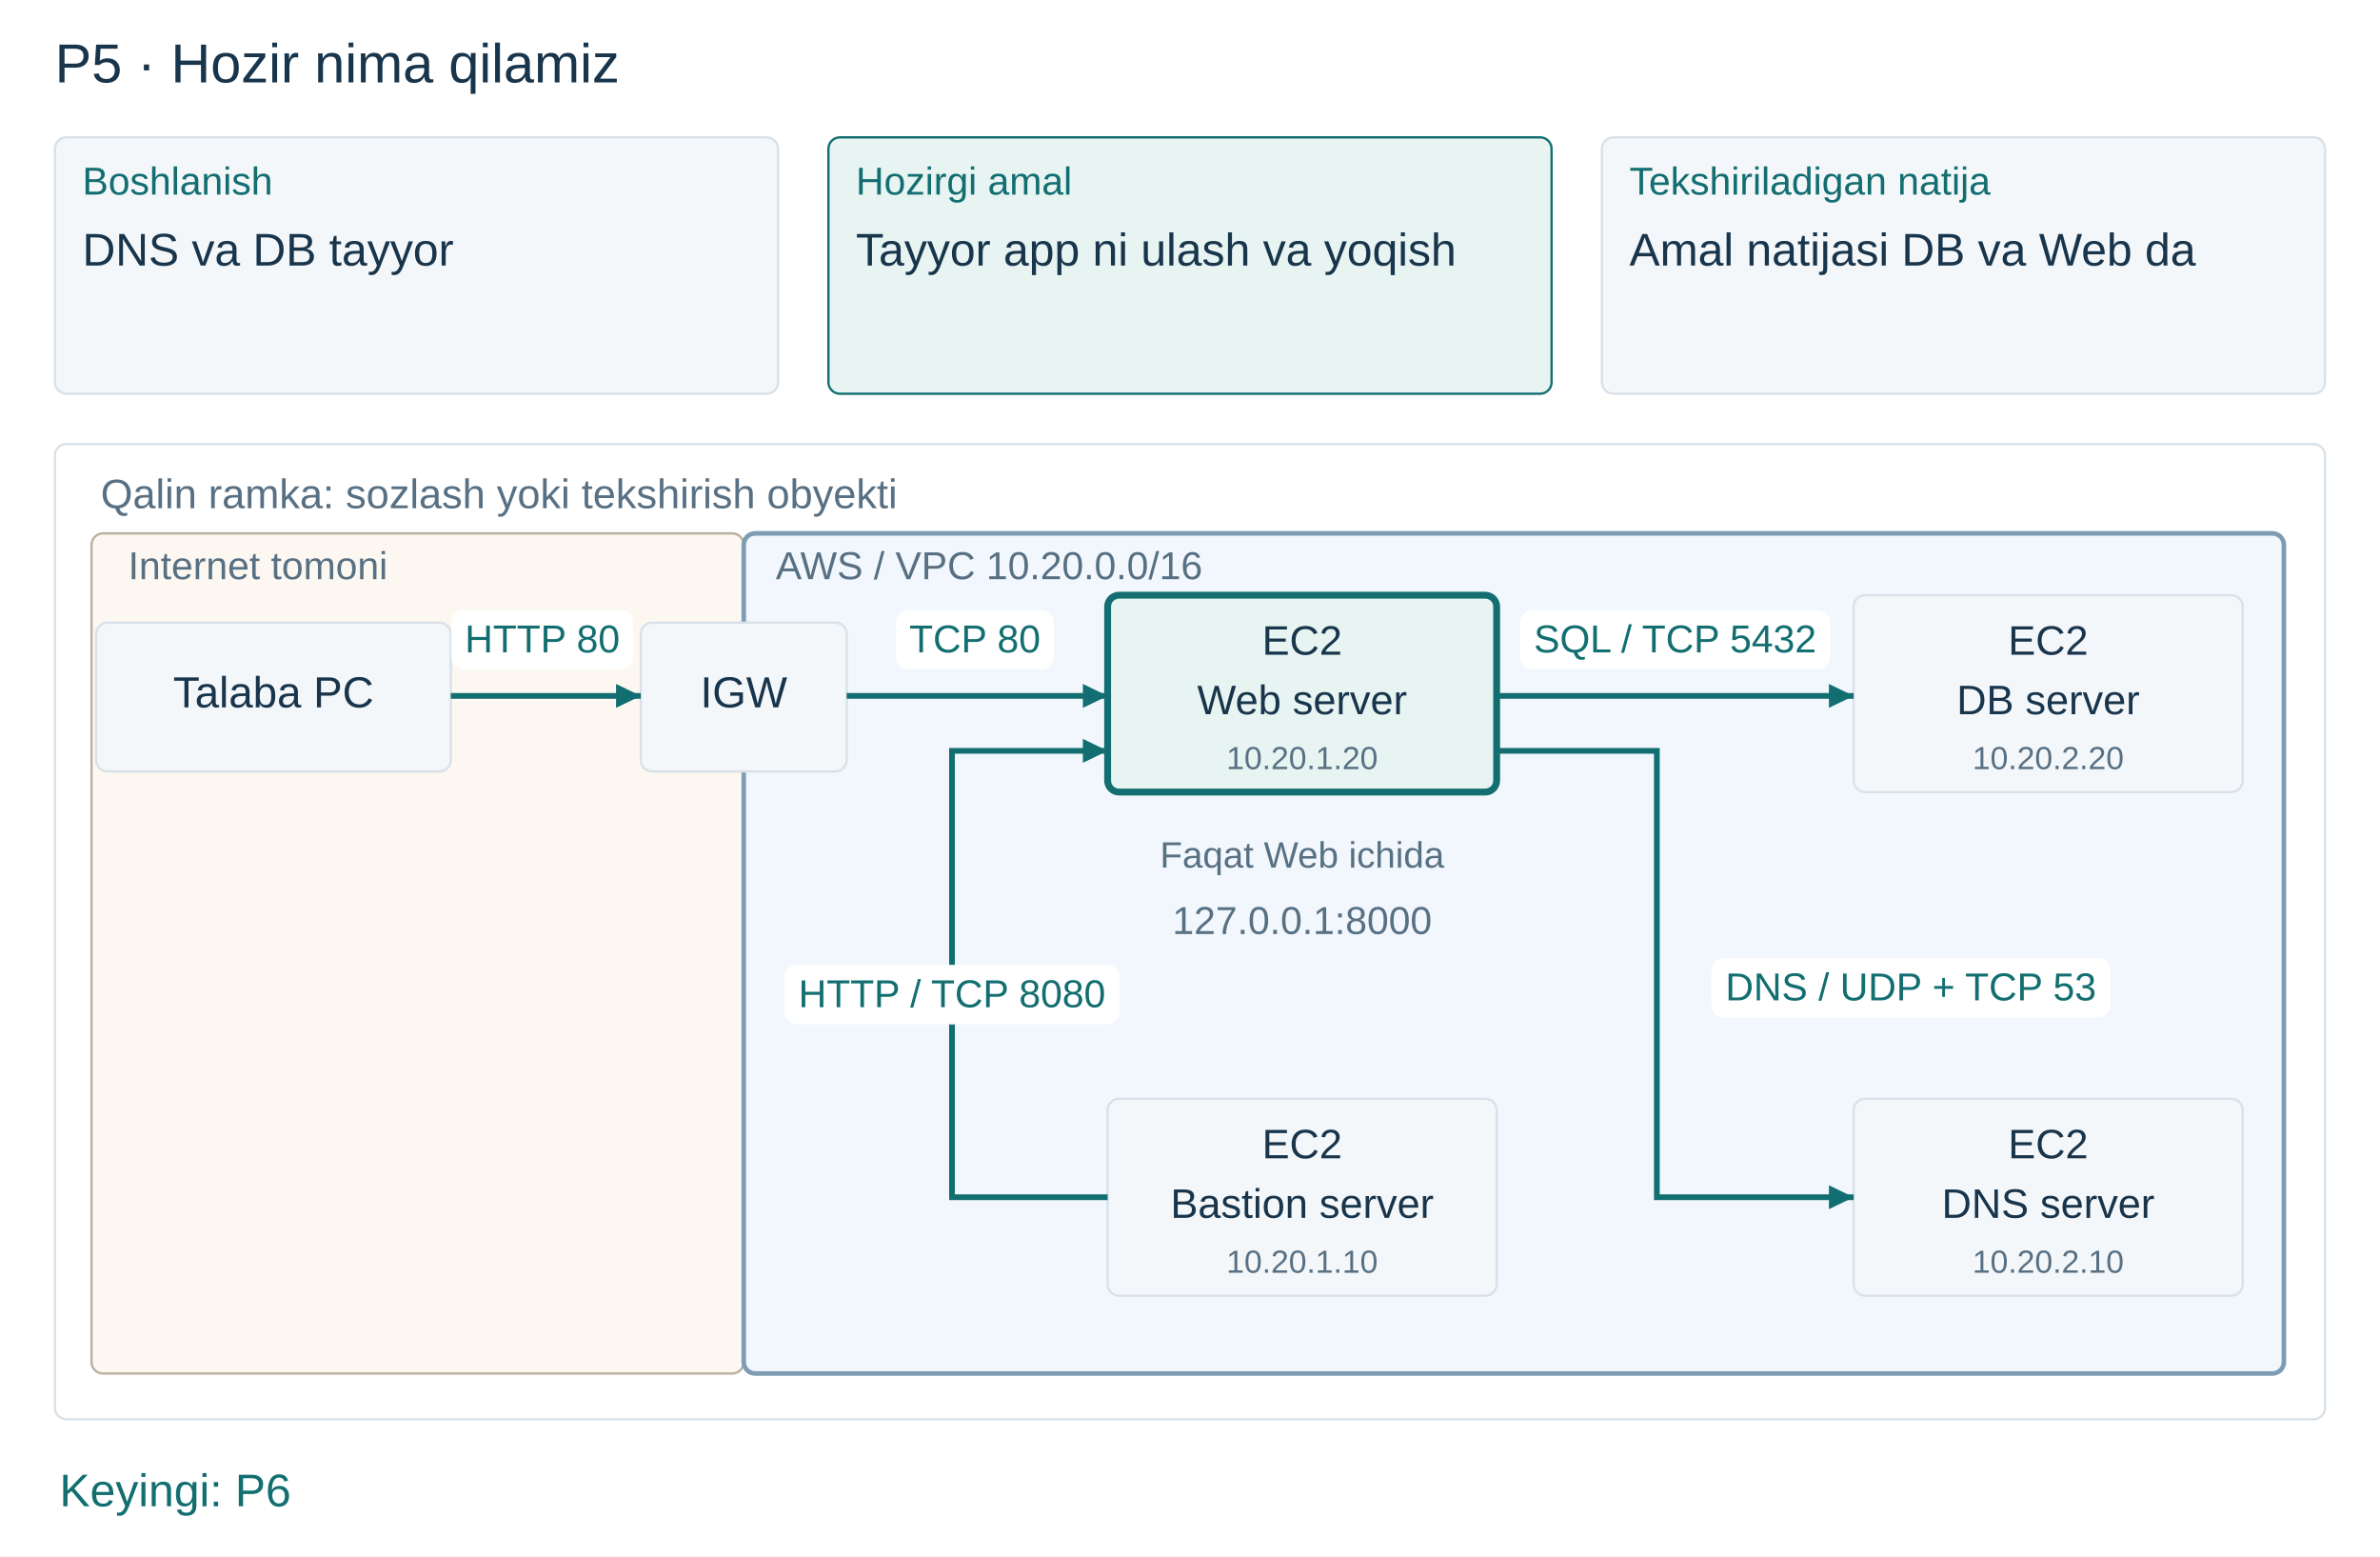
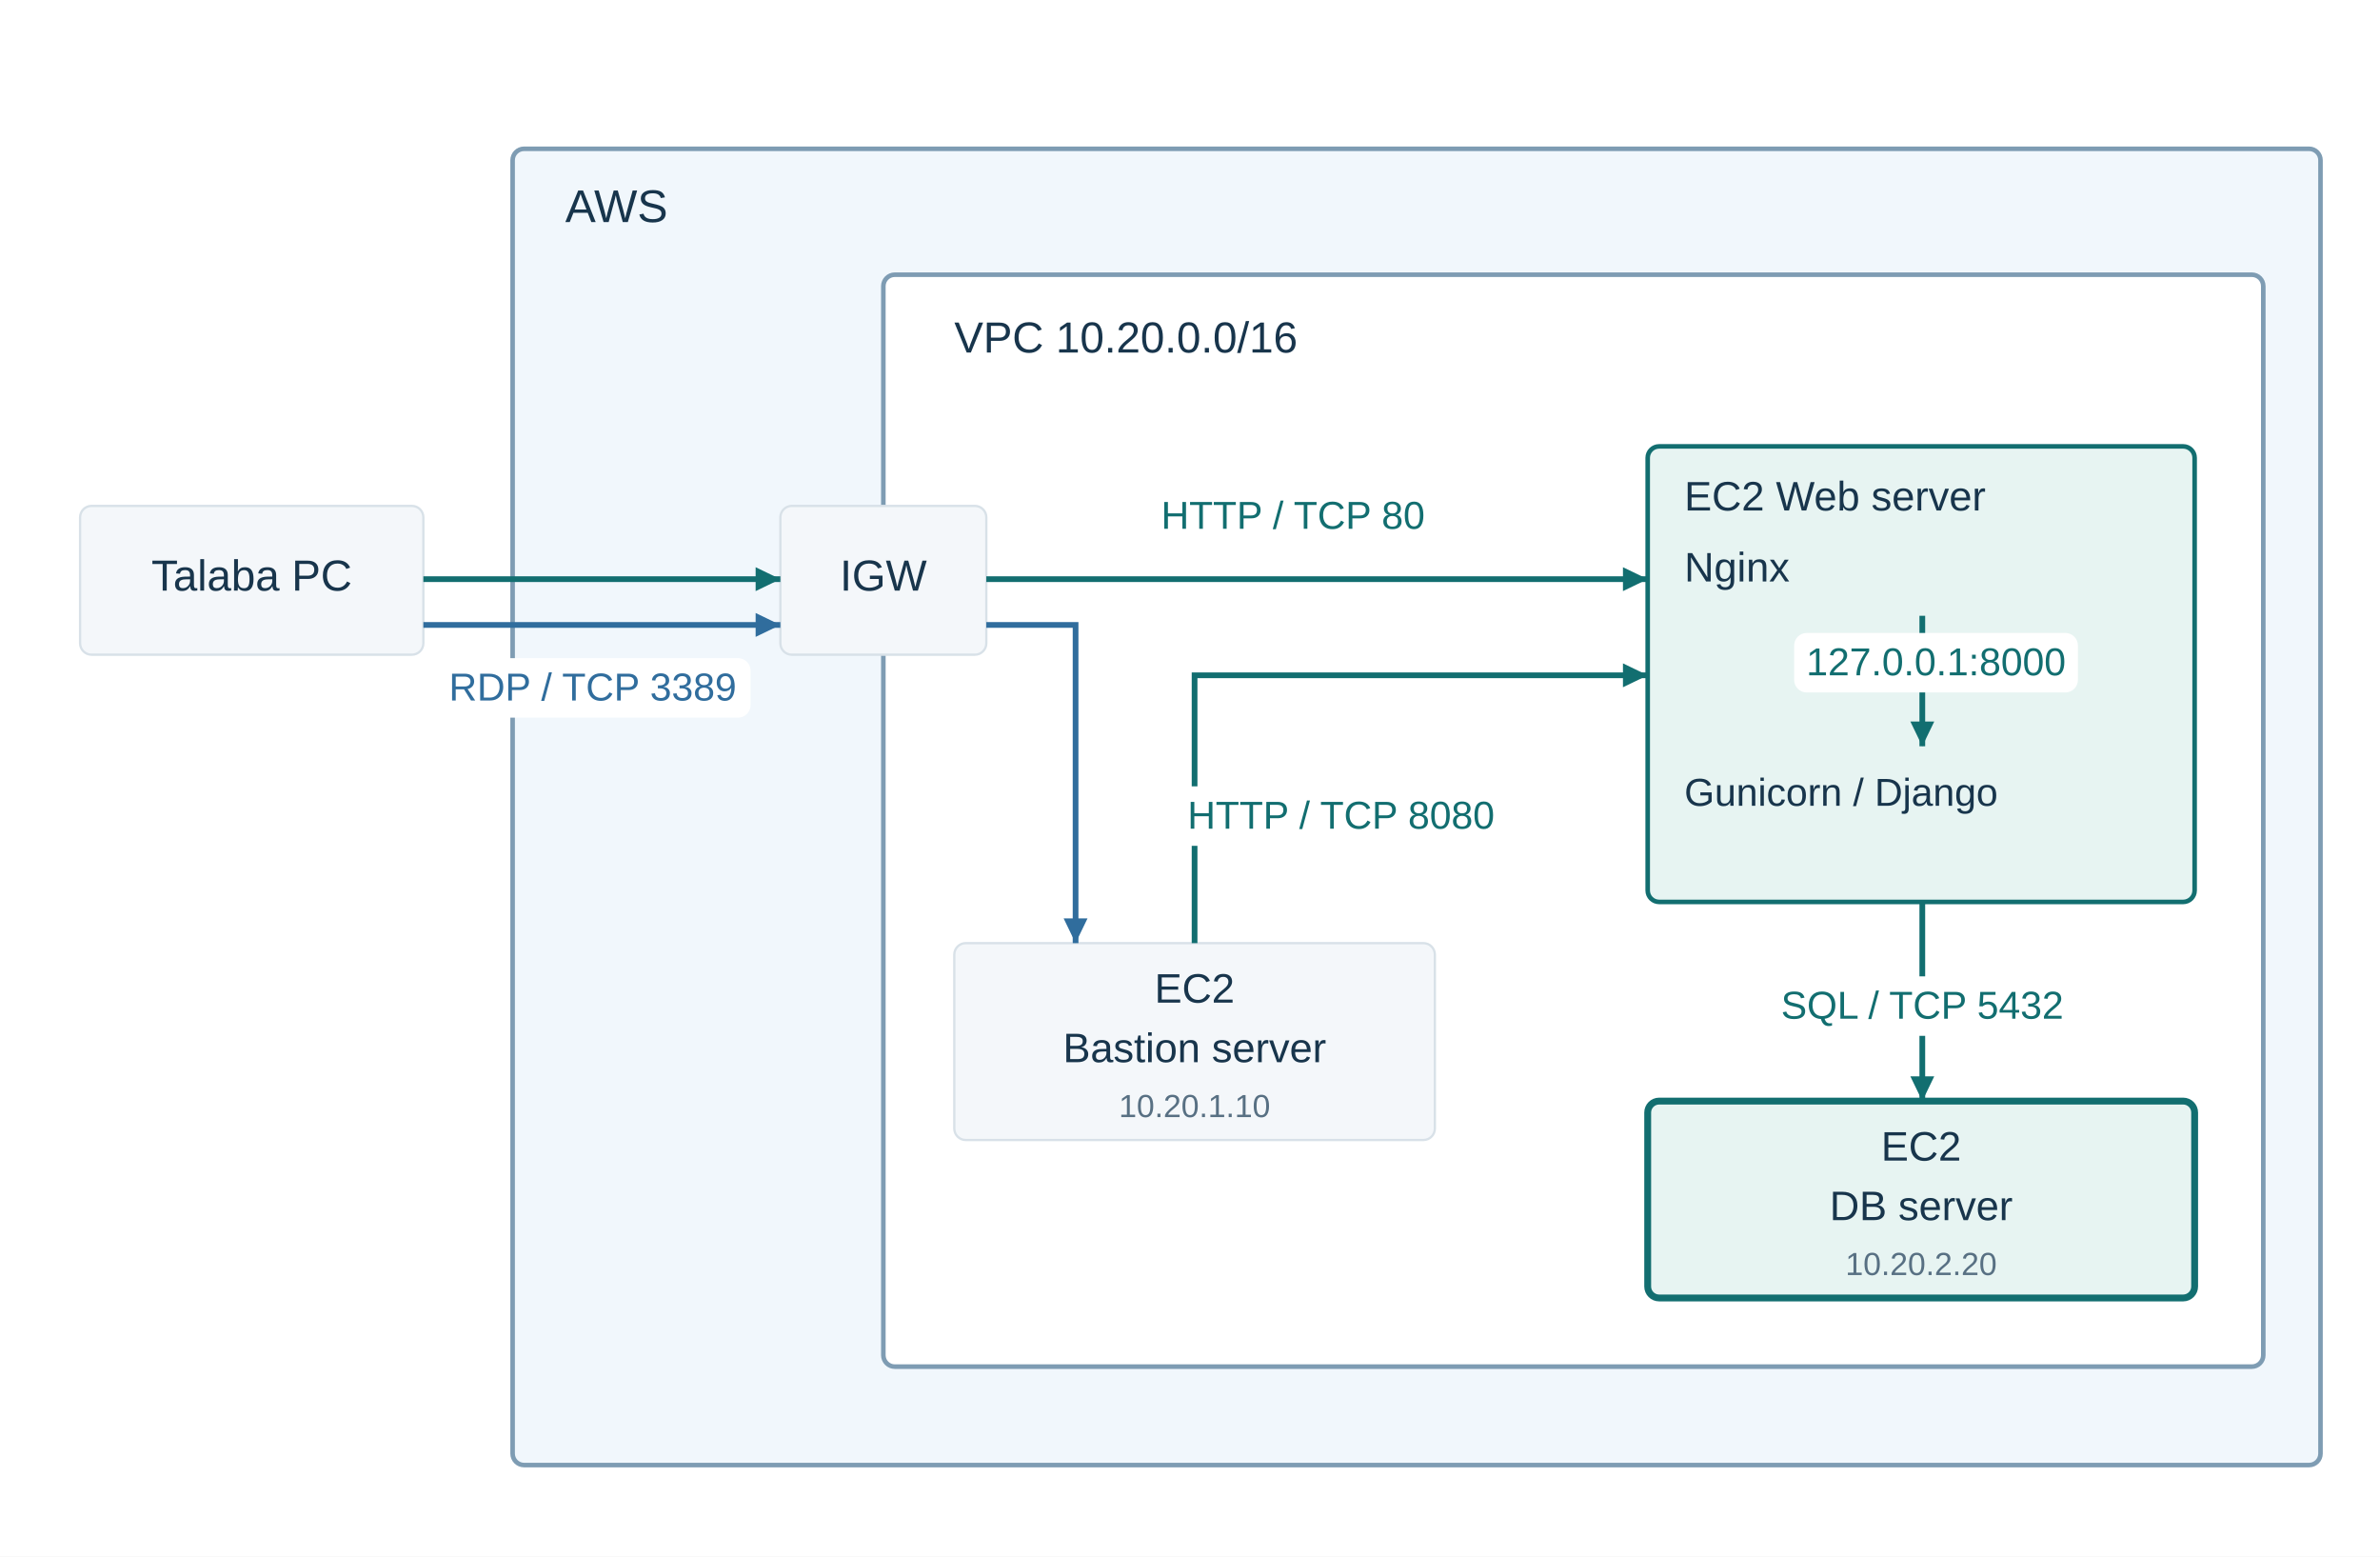
<svg xmlns="http://www.w3.org/2000/svg" width="1040" height="680" viewBox="0 0 1040 680" role="img">
  <rect width="1040" height="680" fill="white" />
-   <text x="24" y="36" font-size="24" font-family="Arial,MS Gothic,sans-serif" fill="#18354c">P5 · Hozir nima qilamiz</text>
-   <rect x="24" y="60" width="316" height="112" rx="5" fill="#f4f7fa" stroke="#d8e1e8" stroke-width="1" />
-   <text x="36" y="85" font-size="17" font-family="Arial,MS Gothic,sans-serif" fill="#126e70">Boshlanish</text>
-   <text x="36" y="116" font-size="20" font-family="Arial,MS Gothic,sans-serif" fill="#18354c">DNS va DB tayyor</text>
-   <rect x="362" y="60" width="316" height="112" rx="5" fill="#e7f4f2" stroke="#126e70" stroke-width="1" />
-   <text x="374" y="85" font-size="17" font-family="Arial,MS Gothic,sans-serif" fill="#126e70">Hozirgi amal</text>
-   <text x="374" y="116" font-size="20" font-family="Arial,MS Gothic,sans-serif" fill="#18354c">Tayyor app ni ulash va yoqish</text>
-   <rect x="700" y="60" width="316" height="112" rx="5" fill="#f4f7fa" stroke="#d8e1e8" stroke-width="1" />
-   <text x="712" y="85" font-size="17" font-family="Arial,MS Gothic,sans-serif" fill="#126e70">Tekshiriladigan natija</text>
-   <text x="712" y="116" font-size="20" font-family="Arial,MS Gothic,sans-serif" fill="#18354c">Amal natijasi DB va Web da</text>
-   <rect x="24" y="194" width="992" height="426" rx="5" fill="white" stroke="#d8e1e8" stroke-width="1" />
-   <text x="44" y="222" font-size="18" font-family="Arial,MS Gothic,sans-serif" fill="#587083">Qalin ramka: sozlash yoki tekshirish obyekti</text>
-   <rect x="40" y="233" width="285" height="367" rx="5" fill="#fcf8f1" stroke="#b8b0a0" stroke-width="1" />
-   <rect x="325" y="233" width="673" height="367" rx="5" fill="#f1f7fc" stroke="#7e9cb3" stroke-width="2" />
-   <text x="56" y="253" font-size="17" font-family="Arial,MS Gothic,sans-serif" fill="#587083">Internet tomoni</text>
-   <text x="339" y="253" font-size="17" font-family="Arial,MS Gothic,sans-serif" fill="#587083">AWS / VPC 10.20.0.0/16</text>
-   <rect x="42" y="272" width="155" height="65" rx="5" fill="#f4f7fa" stroke="#d8e1e8" stroke-width="1" />
-   <text x="119.5" y="309" font-size="19" font-family="Arial,MS Gothic,sans-serif" fill="#18354c" text-anchor="middle">Talaba PC</text>
-   <rect x="280" y="272" width="90" height="65" rx="5" fill="#f4f7fa" stroke="#d8e1e8" stroke-width="1" />
-   <text x="325.0" y="309" font-size="19" font-family="Arial,MS Gothic,sans-serif" fill="#18354c" text-anchor="middle">IGW</text>
-   <rect x="484" y="260" width="170" height="86" rx="5" fill="#e7f4f2" stroke="#126e70" stroke-width="3" />
-   <text x="569.0" y="286" font-size="18" font-family="Arial,MS Gothic,sans-serif" fill="#18354c" text-anchor="middle">EC2</text>
-   <text x="569.0" y="312" font-size="18" font-family="Arial,MS Gothic,sans-serif" fill="#18354c" text-anchor="middle">Web server</text>
-   <text x="569.0" y="336" font-size="14" font-family="Arial,MS Gothic,sans-serif" fill="#587083" text-anchor="middle">10.20.1.20</text>
-   <rect x="810" y="260" width="170" height="86" rx="5" fill="#f4f7fa" stroke="#d8e1e8" stroke-width="1" />
-   <text x="895.0" y="286" font-size="18" font-family="Arial,MS Gothic,sans-serif" fill="#18354c" text-anchor="middle">EC2</text>
-   <text x="895.0" y="312" font-size="18" font-family="Arial,MS Gothic,sans-serif" fill="#18354c" text-anchor="middle">DB server</text>
-   <text x="895.0" y="336" font-size="14" font-family="Arial,MS Gothic,sans-serif" fill="#587083" text-anchor="middle">10.20.2.20</text>
-   <rect x="484" y="480" width="170" height="86" rx="5" fill="#f4f7fa" stroke="#d8e1e8" stroke-width="1" />
-   <text x="569.0" y="506" font-size="18" font-family="Arial,MS Gothic,sans-serif" fill="#18354c" text-anchor="middle">EC2</text>
-   <text x="569.0" y="532" font-size="18" font-family="Arial,MS Gothic,sans-serif" fill="#18354c" text-anchor="middle">Bastion server</text>
-   <text x="569.0" y="556" font-size="14" font-family="Arial,MS Gothic,sans-serif" fill="#587083" text-anchor="middle">10.20.1.10</text>
-   <rect x="810" y="480" width="170" height="86" rx="5" fill="#f4f7fa" stroke="#d8e1e8" stroke-width="1" />
-   <text x="895.0" y="506" font-size="18" font-family="Arial,MS Gothic,sans-serif" fill="#18354c" text-anchor="middle">EC2</text>
-   <text x="895.0" y="532" font-size="18" font-family="Arial,MS Gothic,sans-serif" fill="#18354c" text-anchor="middle">DNS server</text>
-   <text x="895.0" y="556" font-size="14" font-family="Arial,MS Gothic,sans-serif" fill="#587083" text-anchor="middle">10.20.2.10</text>
-   <polyline points="197,304 280,304" fill="none" stroke="#126e70" stroke-width="2.5" />
-   <polygon points="280.00,304.00 269.19,309.22 269.19,298.78" fill="#126e70" />
-   <rect x="197.754" y="267" width="78.492" height="25" rx="5" fill="white" stroke="white" stroke-width="1" />
-   <text x="237" y="285" font-size="17" font-family="Arial,MS Gothic,sans-serif" fill="#126e70" text-anchor="middle">HTTP 80</text>
-   <polyline points="370,304 484,304" fill="none" stroke="#126e70" stroke-width="2.5" />
-   <polygon points="484.00,304.00 473.19,309.22 473.19,298.78" fill="#126e70" />
-   <rect x="392.004" y="267" width="67.992" height="25" rx="5" fill="white" stroke="white" stroke-width="1" />
-   <text x="426" y="285" font-size="17" font-family="Arial,MS Gothic,sans-serif" fill="#126e70" text-anchor="middle">TCP 80</text>
-   <polyline points="654,304 810,304" fill="none" stroke="#126e70" stroke-width="2.5" />
-   <polygon points="810.00,304.00 799.19,309.22 799.19,298.78" fill="#126e70" />
-   <rect x="664.762" y="267" width="134.477" height="25" rx="5" fill="white" stroke="white" stroke-width="1" />
-   <text x="732" y="285" font-size="17" font-family="Arial,MS Gothic,sans-serif" fill="#126e70" text-anchor="middle">SQL / TCP 5432</text>
-   <polyline points="484,523 416,523 416,328 484,328" fill="none" stroke="#126e70" stroke-width="2.5" />
-   <polygon points="484.00,328.00 473.19,333.22 473.19,322.78" fill="#126e70" />
-   <rect x="343.262" y="422" width="145.477" height="25" rx="5" fill="white" stroke="white" stroke-width="1" />
-   <text x="416" y="440" font-size="17" font-family="Arial,MS Gothic,sans-serif" fill="#126e70" text-anchor="middle">HTTP / TCP 8080</text>
-   <polyline points="654,328 724,328 724,523 810,523" fill="none" stroke="#126e70" stroke-width="2.5" />
-   <polygon points="810.00,523.00 799.19,528.22 799.19,517.78" fill="#126e70" />
-   <rect x="748.262" y="419" width="173.477" height="25" rx="5" fill="white" stroke="white" stroke-width="1" />
-   <text x="835" y="437" font-size="17" font-family="Arial,MS Gothic,sans-serif" fill="#126e70" text-anchor="middle">DNS / UDP + TCP 53</text>
-   <text x="569" y="379" font-size="16" font-family="Arial,MS Gothic,sans-serif" fill="#587083" text-anchor="middle">Faqat Web ichida</text>
-   <text x="569" y="408" font-size="17" font-family="Arial,MS Gothic,sans-serif" fill="#587083" text-anchor="middle">127.0.0.1:8000</text>
-   <text x="26" y="658" font-size="20" font-family="Arial,MS Gothic,sans-serif" fill="#126e70">Keyingi: P6</text>
+   <rect x="224" y="65" width="790" height="575" rx="5" fill="#f1f7fc" stroke="#7e9cb3" stroke-width="2" />
+   <text x="247" y="97" font-size="20" font-family="Arial,MS Gothic,sans-serif" fill="#18354c">AWS</text>
+   <rect x="386" y="120" width="603" height="477" rx="5" fill="white" stroke="#7e9cb3" stroke-width="2" />
+   <text x="417" y="154" font-size="19" font-family="Arial,MS Gothic,sans-serif" fill="#18354c">VPC  10.20.0.0/16</text>
+   <rect x="35" y="221" width="150" height="65" rx="5" fill="#f4f7fa" stroke="#d8e1e8" stroke-width="1" />
+   <text x="110.0" y="258" font-size="19" font-family="Arial,MS Gothic,sans-serif" fill="#18354c" text-anchor="middle">Talaba PC</text>
+   <rect x="341" y="221" width="90" height="65" rx="5" fill="#f4f7fa" stroke="#d8e1e8" stroke-width="1" />
+   <text x="386.0" y="258" font-size="19" font-family="Arial,MS Gothic,sans-serif" fill="#18354c" text-anchor="middle">IGW</text>
+   <polyline points="185,253 341,253" fill="none" stroke="#126e70" stroke-width="2.5" />
+   <polygon points="341.00,253.00 330.19,258.22 330.19,247.78" fill="#126e70" />
+   <polyline points="431,253 720,253" fill="none" stroke="#126e70" stroke-width="2.5" />
+   <polygon points="720.00,253.00 709.19,258.22 709.19,247.78" fill="#126e70" />
+   <rect x="501.762" y="213" width="126.477" height="25" rx="5" fill="white" stroke="white" stroke-width="1" />
+   <text x="565" y="231" font-size="17" font-family="Arial,MS Gothic,sans-serif" fill="#126e70" text-anchor="middle">HTTP / TCP 80</text>
+   <rect x="417" y="412" width="210" height="86" rx="5" fill="#f4f7fa" stroke="#d8e1e8" stroke-width="1" />
+   <text x="522.0" y="438" font-size="18" font-family="Arial,MS Gothic,sans-serif" fill="#18354c" text-anchor="middle">EC2</text>
+   <text x="522.0" y="464" font-size="18" font-family="Arial,MS Gothic,sans-serif" fill="#18354c" text-anchor="middle">Bastion server</text>
+   <text x="522.0" y="488" font-size="14" font-family="Arial,MS Gothic,sans-serif" fill="#587083" text-anchor="middle">10.20.1.10</text>
+   <polyline points="185,273 341,273" fill="none" stroke="#306d9d" stroke-width="2.5" />
+   <polygon points="341.00,273.00 330.19,278.22 330.19,267.78" fill="#306d9d" />
+   <rect x="190.512" y="288" width="136.977" height="25" rx="5" fill="white" stroke="white" stroke-width="1" />
+   <text x="259" y="306" font-size="17" font-family="Arial,MS Gothic,sans-serif" fill="#306d9d" text-anchor="middle">RDP / TCP 3389</text>
+   <polyline points="431,273 470,273 470,412" fill="none" stroke="#306d9d" stroke-width="2.5" />
+   <polygon points="470.00,412.00 464.78,401.19 475.22,401.19" fill="#306d9d" />
+   <polyline points="522,412 522,295 720,295" fill="none" stroke="#126e70" stroke-width="2.5" />
+   <polygon points="720.00,295.00 709.19,300.22 709.19,289.78" fill="#126e70" />
+   <rect x="513.262" y="344" width="145.477" height="25" rx="5" fill="white" stroke="white" stroke-width="1" />
+   <text x="586" y="362" font-size="17" font-family="Arial,MS Gothic,sans-serif" fill="#126e70" text-anchor="middle">HTTP / TCP 8080</text>
+   <rect x="720" y="195" width="239" height="199" rx="5" fill="#e7f4f2" stroke="#126e70" stroke-width="2" />
+   <text x="736" y="223" font-size="18" font-family="Arial,MS Gothic,sans-serif" fill="#18354c">EC2 Web server</text>
+   <text x="736" y="254" font-size="18" font-family="Arial,MS Gothic,sans-serif" fill="#18354c">Nginx</text>
+   <polyline points="840,269 840,326" fill="none" stroke="#126e70" stroke-width="2.5" />
+   <polygon points="840.00,326.00 834.78,315.19 845.22,315.19" fill="#126e70" />
+   <rect x="784.5" y="277" width="123.0" height="25" rx="5" fill="white" stroke="white" stroke-width="1" />
+   <text x="846" y="295" font-size="17" font-family="Arial,MS Gothic,sans-serif" fill="#126e70" text-anchor="middle">127.0.0.1:8000</text>
+   <text x="736" y="352" font-size="17" font-family="Arial,MS Gothic,sans-serif" fill="#18354c">Gunicorn / Django</text>
+   <rect x="720" y="481" width="239" height="86" rx="5" fill="#e7f4f2" stroke="#126e70" stroke-width="3" />
+   <text x="839.5" y="507" font-size="18" font-family="Arial,MS Gothic,sans-serif" fill="#18354c" text-anchor="middle">EC2</text>
+   <text x="839.5" y="533" font-size="18" font-family="Arial,MS Gothic,sans-serif" fill="#18354c" text-anchor="middle">DB server</text>
+   <text x="839.5" y="557" font-size="14" font-family="Arial,MS Gothic,sans-serif" fill="#587083" text-anchor="middle">10.20.2.20</text>
+   <polyline points="840,394 840,481" fill="none" stroke="#126e70" stroke-width="2.5" />
+   <polygon points="840.00,481.00 834.78,470.19 845.22,470.19" fill="#126e70" />
+   <rect x="772.762" y="427" width="134.477" height="25" rx="5" fill="white" stroke="white" stroke-width="1" />
+   <text x="840" y="445" font-size="17" font-family="Arial,MS Gothic,sans-serif" fill="#126e70" text-anchor="middle">SQL / TCP 5432</text>
</svg>
